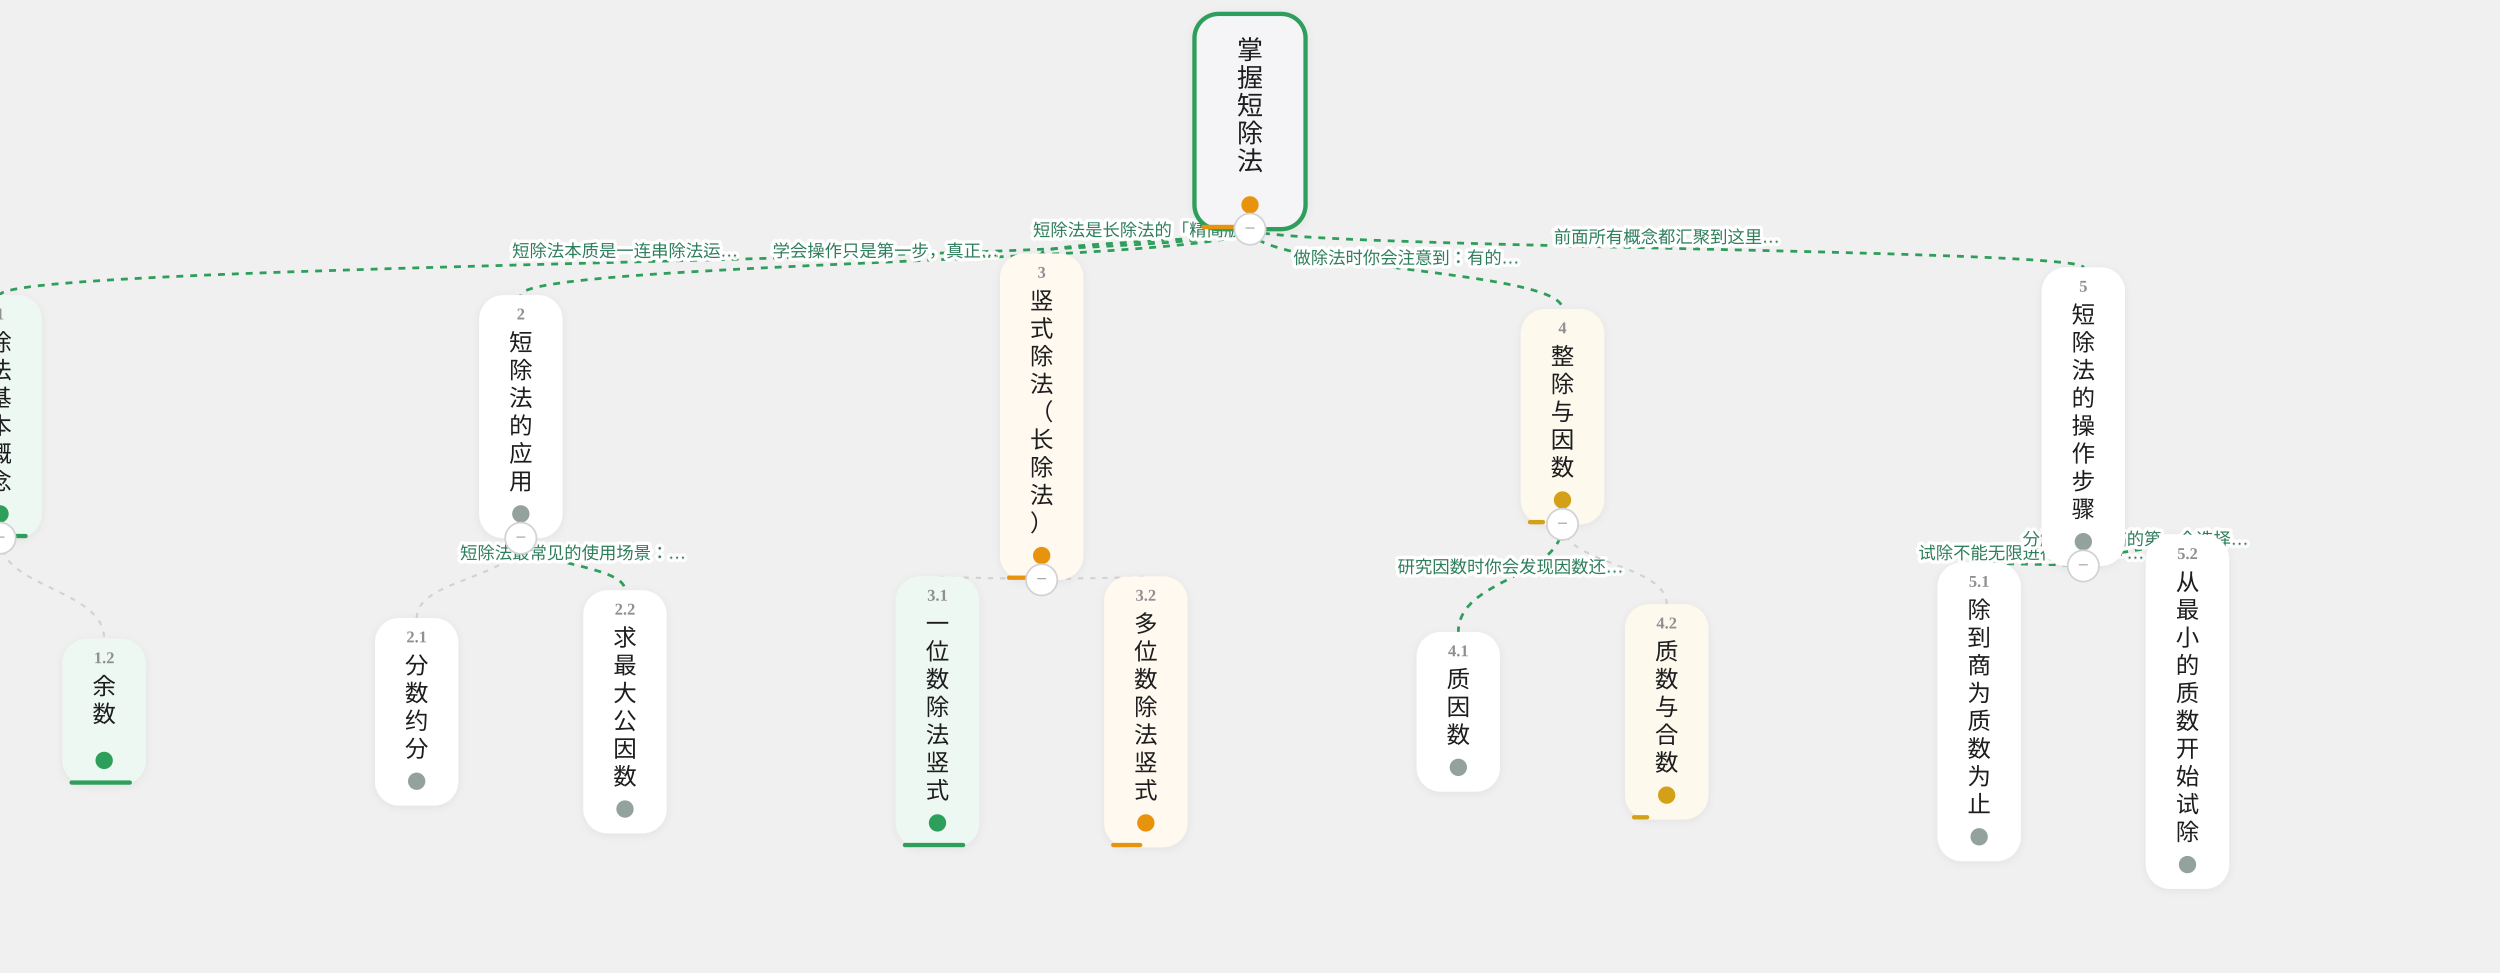
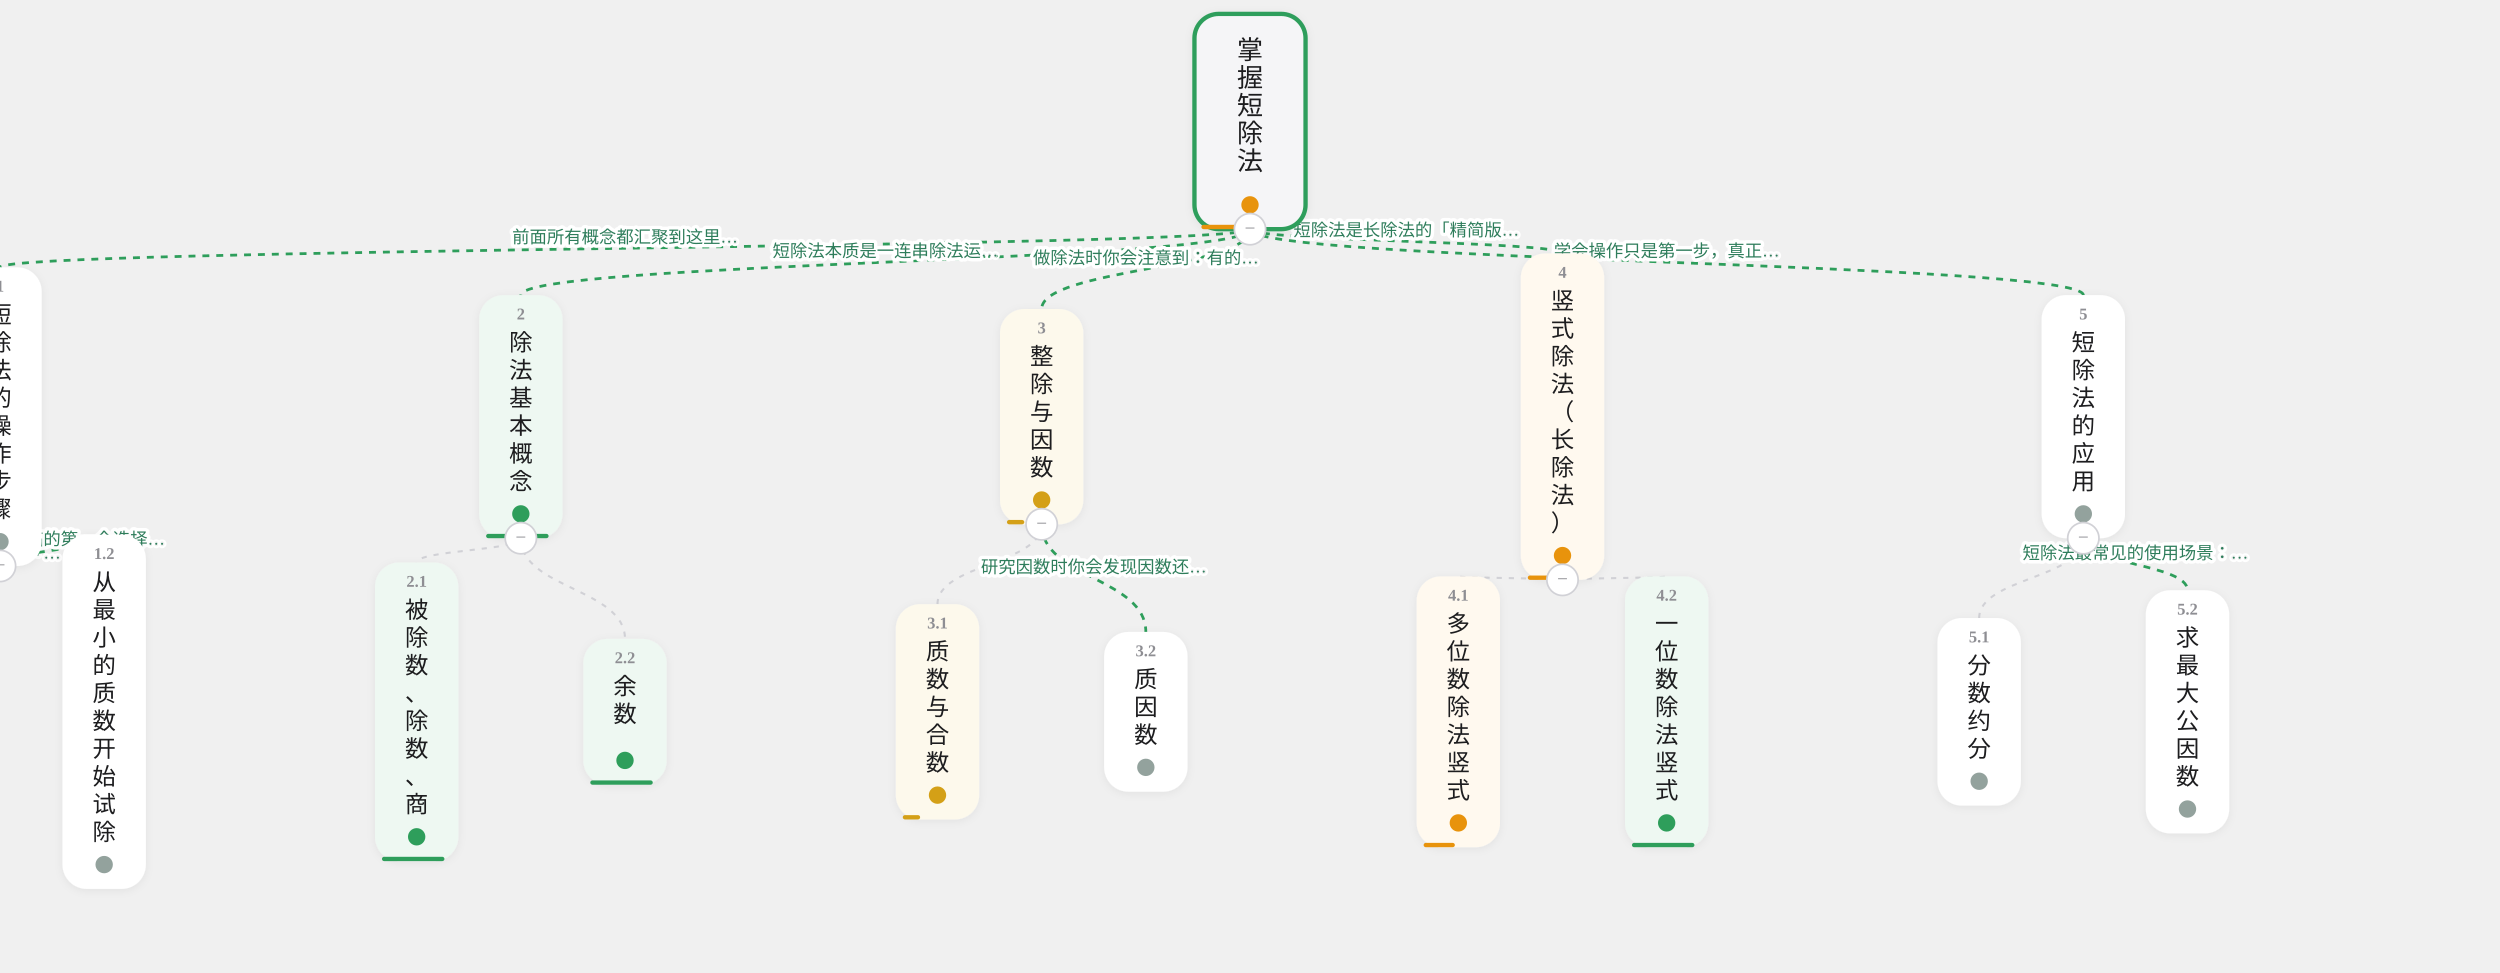
<svg xmlns="http://www.w3.org/2000/svg" id="s" viewBox="0 0 1440 560">
  <defs>
    <filter id="card-shadow" x="-40%" y="-40%" width="180%" height="180%">
      <feDropShadow dx="0" dy="1" stdDeviation="2.5" flood-color="#1e3c2d" flood-opacity="0.06" />
    </filter>
  </defs>
  <g class="zoom-group" transform="translate(840,70) scale(1)">
    <g class="content-group">
      <g class="links">
-         <path class="link lit" d="M-120,62C-120,81,-840,81,-840,100" fill="none" stroke="#2e9e5b" stroke-width="1.6" stroke-dasharray="4 4" />
-         <text class="edge-label" x="-480" y="78" text-anchor="middle" font-size="10" fill="#2e7d5b" paint-order="stroke" stroke="#ffffff" stroke-width="4" stroke-linejoin="round" style="cursor: pointer;">短除法本质是一连串除法运…</text>
+         <path class="link lit" d="M-120,62C-120,73,-840,73,-840,84" fill="none" stroke="#2e9e5b" stroke-width="1.6" stroke-dasharray="4 4" />
+         <text class="edge-label" x="-480" y="70" text-anchor="middle" font-size="10" fill="#2e7d5b" paint-order="stroke" stroke="#ffffff" stroke-width="4" stroke-linejoin="round" style="cursor: pointer;">前面所有概念都汇聚到这里…</text>
        <path class="link lit" d="M-120,62C-120,81,-540,81,-540,100" fill="none" stroke="#2e9e5b" stroke-width="1.6" stroke-dasharray="4 4" />
-         <text class="edge-label" x="-330" y="78" text-anchor="middle" font-size="10" fill="#2e7d5b" paint-order="stroke" stroke="#ffffff" stroke-width="4" stroke-linejoin="round" style="cursor: pointer;">学会操作只是第一步，真正…</text>
-         <path class="link lit" d="M-120,62C-120,69,-240,69,-240,76" fill="none" stroke="#2e9e5b" stroke-width="1.6" stroke-dasharray="4 4" />
-         <text class="edge-label" x="-180" y="66" text-anchor="middle" font-size="10" fill="#2e7d5b" paint-order="stroke" stroke="#ffffff" stroke-width="4" stroke-linejoin="round" style="cursor: pointer;">短除法是长除法的「精简版…</text>
-         <path class="link lit" d="M-120,62C-120,85,60,85,60,108" fill="none" stroke="#2e9e5b" stroke-width="1.6" stroke-dasharray="4 4" />
-         <text class="edge-label" x="-30" y="82" text-anchor="middle" font-size="10" fill="#2e7d5b" paint-order="stroke" stroke="#ffffff" stroke-width="4" stroke-linejoin="round" style="cursor: pointer;">做除法时你会注意到：有的…</text>
-         <path class="link lit" d="M-120,62C-120,73,360,73,360,84" fill="none" stroke="#2e9e5b" stroke-width="1.6" stroke-dasharray="4 4" />
-         <text class="edge-label" x="120" y="70" text-anchor="middle" font-size="10" fill="#2e7d5b" paint-order="stroke" stroke="#ffffff" stroke-width="4" stroke-linejoin="round" style="cursor: pointer;">前面所有概念都汇聚到这里…</text>
-         <path class="link" d="M-840,240C-840,247,-900,247,-900,254" fill="none" stroke="#d1d1d6" stroke-width="1.2" stroke-dasharray="3 4" />
-         <path class="link" d="M-840,240C-840,269,-780,269,-780,298" fill="none" stroke="#d1d1d6" stroke-width="1.2" stroke-dasharray="3 4" />
-         <path class="link" d="M-540,240C-540,263,-600,263,-600,286" fill="none" stroke="#d1d1d6" stroke-width="1.2" stroke-dasharray="3 4" />
-         <path class="link lit" d="M-540,240C-540,255,-480,255,-480,270" fill="none" stroke="#2e9e5b" stroke-width="1.6" stroke-dasharray="4 4" />
-         <text class="edge-label" x="-510" y="252" text-anchor="middle" font-size="10" fill="#2e7d5b" paint-order="stroke" stroke="#ffffff" stroke-width="4" stroke-linejoin="round" style="cursor: pointer;">短除法最常见的使用场景：…</text>
-         <path class="link" d="M-240,264C-240,263,-300,263,-300,262" fill="none" stroke="#d1d1d6" stroke-width="1.2" stroke-dasharray="3 4" />
-         <path class="link" d="M-240,264C-240,263,-180,263,-180,262" fill="none" stroke="#d1d1d6" stroke-width="1.2" stroke-dasharray="3 4" />
-         <path class="link lit" d="M60,232C60,263,0,263,0,294" fill="none" stroke="#2e9e5b" stroke-width="1.6" stroke-dasharray="4 4" />
-         <text class="edge-label" x="30" y="260" text-anchor="middle" font-size="10" fill="#2e7d5b" paint-order="stroke" stroke="#ffffff" stroke-width="4" stroke-linejoin="round" style="cursor: pointer;">研究因数时你会发现因数还…</text>
-         <path class="link" d="M60,232C60,255,120,255,120,278" fill="none" stroke="#d1d1d6" stroke-width="1.2" stroke-dasharray="3 4" />
-         <path class="link lit" d="M360,256C360,255,300,255,300,254" fill="none" stroke="#2e9e5b" stroke-width="1.6" stroke-dasharray="4 4" />
-         <text class="edge-label" x="330" y="252" text-anchor="middle" font-size="10" fill="#2e7d5b" paint-order="stroke" stroke="#ffffff" stroke-width="4" stroke-linejoin="round" style="cursor: pointer;">试除不能无限进行下去。「…</text>
-         <path class="link lit" d="M360,256C360,247,420,247,420,238" fill="none" stroke="#2e9e5b" stroke-width="1.6" stroke-dasharray="4 4" />
-         <text class="edge-label" x="390" y="244" text-anchor="middle" font-size="10" fill="#2e7d5b" paint-order="stroke" stroke="#ffffff" stroke-width="4" stroke-linejoin="round" style="cursor: pointer;">分解时你面临的第一个选择…</text>
+         <text class="edge-label" x="-330" y="78" text-anchor="middle" font-size="10" fill="#2e7d5b" paint-order="stroke" stroke="#ffffff" stroke-width="4" stroke-linejoin="round" style="cursor: pointer;">短除法本质是一连串除法运…</text>
+         <path class="link lit" d="M-120,62C-120,85,-240,85,-240,108" fill="none" stroke="#2e9e5b" stroke-width="1.6" stroke-dasharray="4 4" />
+         <text class="edge-label" x="-180" y="82" text-anchor="middle" font-size="10" fill="#2e7d5b" paint-order="stroke" stroke="#ffffff" stroke-width="4" stroke-linejoin="round" style="cursor: pointer;">做除法时你会注意到：有的…</text>
+         <path class="link lit" d="M-120,62C-120,69,60,69,60,76" fill="none" stroke="#2e9e5b" stroke-width="1.6" stroke-dasharray="4 4" />
+         <text class="edge-label" x="-30" y="66" text-anchor="middle" font-size="10" fill="#2e7d5b" paint-order="stroke" stroke="#ffffff" stroke-width="4" stroke-linejoin="round" style="cursor: pointer;">短除法是长除法的「精简版…</text>
+         <path class="link lit" d="M-120,62C-120,81,360,81,360,100" fill="none" stroke="#2e9e5b" stroke-width="1.6" stroke-dasharray="4 4" />
+         <text class="edge-label" x="120" y="78" text-anchor="middle" font-size="10" fill="#2e7d5b" paint-order="stroke" stroke="#ffffff" stroke-width="4" stroke-linejoin="round" style="cursor: pointer;">学会操作只是第一步，真正…</text>
+         <path class="link lit" d="M-840,256C-840,255,-900,255,-900,254" fill="none" stroke="#2e9e5b" stroke-width="1.6" stroke-dasharray="4 4" />
+         <text class="edge-label" x="-870" y="252" text-anchor="middle" font-size="10" fill="#2e7d5b" paint-order="stroke" stroke="#ffffff" stroke-width="4" stroke-linejoin="round" style="cursor: pointer;">试除不能无限进行下去。「…</text>
+         <path class="link lit" d="M-840,256C-840,247,-780,247,-780,238" fill="none" stroke="#2e9e5b" stroke-width="1.6" stroke-dasharray="4 4" />
+         <text class="edge-label" x="-810" y="244" text-anchor="middle" font-size="10" fill="#2e7d5b" paint-order="stroke" stroke="#ffffff" stroke-width="4" stroke-linejoin="round" style="cursor: pointer;">分解时你面临的第一个选择…</text>
+         <path class="link" d="M-540,240C-540,247,-600,247,-600,254" fill="none" stroke="#d1d1d6" stroke-width="1.2" stroke-dasharray="3 4" />
+         <path class="link" d="M-540,240C-540,269,-480,269,-480,298" fill="none" stroke="#d1d1d6" stroke-width="1.2" stroke-dasharray="3 4" />
+         <path class="link" d="M-240,232C-240,255,-300,255,-300,278" fill="none" stroke="#d1d1d6" stroke-width="1.2" stroke-dasharray="3 4" />
+         <path class="link lit" d="M-240,232C-240,263,-180,263,-180,294" fill="none" stroke="#2e9e5b" stroke-width="1.6" stroke-dasharray="4 4" />
+         <text class="edge-label" x="-210" y="260" text-anchor="middle" font-size="10" fill="#2e7d5b" paint-order="stroke" stroke="#ffffff" stroke-width="4" stroke-linejoin="round" style="cursor: pointer;">研究因数时你会发现因数还…</text>
+         <path class="link" d="M60,264C60,263,0,263,0,262" fill="none" stroke="#d1d1d6" stroke-width="1.2" stroke-dasharray="3 4" />
+         <path class="link" d="M60,264C60,263,120,263,120,262" fill="none" stroke="#d1d1d6" stroke-width="1.2" stroke-dasharray="3 4" />
+         <path class="link" d="M360,240C360,263,300,263,300,286" fill="none" stroke="#d1d1d6" stroke-width="1.2" stroke-dasharray="3 4" />
+         <path class="link lit" d="M360,240C360,255,420,255,420,270" fill="none" stroke="#2e9e5b" stroke-width="1.6" stroke-dasharray="4 4" />
+         <text class="edge-label" x="390" y="252" text-anchor="middle" font-size="10" fill="#2e7d5b" paint-order="stroke" stroke="#ffffff" stroke-width="4" stroke-linejoin="round" style="cursor: pointer;">短除法最常见的使用场景：…</text>
      </g>
      <g class="nodes">
        <g class="node" data-depth="0" transform="translate(-120,0)">
          <rect x="-32" y="-62" width="64" height="124" rx="14" fill="#f5f5f7" stroke="#2e9e5b" stroke-width="2.5" filter="url(#card-shadow)" style="cursor: pointer;" />
          <text x="0" y="-36" text-anchor="middle" font-size="15" font-weight="500" fill="#1d1d1f">掌</text>
          <text x="0" y="-20" text-anchor="middle" font-size="15" font-weight="500" fill="#1d1d1f">握</text>
          <text x="0" y="-4" text-anchor="middle" font-size="15" font-weight="500" fill="#1d1d1f">短</text>
          <text x="0" y="12" text-anchor="middle" font-size="15" font-weight="500" fill="#1d1d1f">除</text>
          <text x="0" y="28" text-anchor="middle" font-size="15" font-weight="500" fill="#1d1d1f">法</text>
          <circle class="state-dot" cx="0" cy="48" r="5" fill="#e8930c" />
          <rect class="mastery-bar" x="-28" y="59.5" width="25.2" height="2.5" rx="1.25" fill="#e8930c" />
          <circle class="collapse-toggle" cx="0" cy="62" r="9" fill="#ffffff" stroke="#d1d1d6" style="cursor: pointer;" />
          <text x="0" y="65" text-anchor="middle" font-size="11" fill="#8e8e93" style="cursor: pointer;">−</text>
        </g>
        <g class="node" data-depth="1" transform="translate(-840,170)">
+           <rect x="-24" y="-86" width="48" height="172" rx="14" fill="#ffffff" stroke="none" stroke-width="0" filter="url(#card-shadow)" style="cursor: pointer;" />
+           <text x="0" y="-72" text-anchor="middle" font-size="9.5" font-weight="600" fill="#8e8e93">1</text>
+           <text x="0" y="-54" text-anchor="middle" font-size="13.5" font-weight="500" fill="#1d1d1f">短</text>
+           <text x="0" y="-38" text-anchor="middle" font-size="13.5" font-weight="500" fill="#1d1d1f">除</text>
+           <text x="0" y="-22" text-anchor="middle" font-size="13.5" font-weight="500" fill="#1d1d1f">法</text>
+           <text x="0" y="-6" text-anchor="middle" font-size="13.5" font-weight="500" fill="#1d1d1f">的</text>
+           <text x="0" y="10" text-anchor="middle" font-size="13.5" font-weight="500" fill="#1d1d1f">操</text>
+           <text x="0" y="26" text-anchor="middle" font-size="13.5" font-weight="500" fill="#1d1d1f">作</text>
+           <text x="0" y="42" text-anchor="middle" font-size="13.5" font-weight="500" fill="#1d1d1f">步</text>
+           <text x="0" y="58" text-anchor="middle" font-size="13.5" font-weight="500" fill="#1d1d1f">骤</text>
+           <circle class="state-dot" cx="0" cy="72" r="5" fill="#93a29d" />
+           <rect class="mastery-bar" x="-20" y="83.5" width="0" height="2.5" rx="1.25" fill="#93a29d" />
+           <circle class="collapse-toggle" cx="0" cy="86" r="9" fill="#ffffff" stroke="#d1d1d6" style="cursor: pointer;" />
+           <text x="0" y="89" text-anchor="middle" font-size="11" fill="#8e8e93" style="cursor: pointer;">−</text>
+         </g>
+         <g class="node" data-depth="1" transform="translate(-540,170)">
          <rect x="-24" y="-70" width="48" height="140" rx="14" fill="#eef8f2" stroke="none" stroke-width="0" filter="url(#card-shadow)" style="cursor: pointer;" />
-           <text x="0" y="-56" text-anchor="middle" font-size="9.5" font-weight="600" fill="#8e8e93">1</text>
+           <text x="0" y="-56" text-anchor="middle" font-size="9.5" font-weight="600" fill="#8e8e93">2</text>
          <text x="0" y="-38" text-anchor="middle" font-size="13.5" font-weight="500" fill="#1d1d1f">除</text>
          <text x="0" y="-22" text-anchor="middle" font-size="13.5" font-weight="500" fill="#1d1d1f">法</text>
          <text x="0" y="-6" text-anchor="middle" font-size="13.5" font-weight="500" fill="#1d1d1f">基</text>
          <text x="0" y="10" text-anchor="middle" font-size="13.5" font-weight="500" fill="#1d1d1f">本</text>
          <text x="0" y="26" text-anchor="middle" font-size="13.5" font-weight="500" fill="#1d1d1f">概</text>
          <text x="0" y="42" text-anchor="middle" font-size="13.5" font-weight="500" fill="#1d1d1f">念</text>
          <circle class="state-dot" cx="0" cy="56" r="5" fill="#2e9e5b" />
          <rect class="mastery-bar" x="-20" y="67.5" width="36" height="2.5" rx="1.25" fill="#2e9e5b" />
          <circle class="collapse-toggle" cx="0" cy="70" r="9" fill="#ffffff" stroke="#d1d1d6" style="cursor: pointer;" />
          <text x="0" y="73" text-anchor="middle" font-size="11" fill="#8e8e93" style="cursor: pointer;">−</text>
        </g>
-         <g class="node" data-depth="1" transform="translate(-540,170)">
-           <rect x="-24" y="-70" width="48" height="140" rx="14" fill="#ffffff" stroke="none" stroke-width="0" filter="url(#card-shadow)" style="cursor: pointer;" />
-           <text x="0" y="-56" text-anchor="middle" font-size="9.5" font-weight="600" fill="#8e8e93">2</text>
-           <text x="0" y="-38" text-anchor="middle" font-size="13.5" font-weight="500" fill="#1d1d1f">短</text>
-           <text x="0" y="-22" text-anchor="middle" font-size="13.5" font-weight="500" fill="#1d1d1f">除</text>
-           <text x="0" y="-6" text-anchor="middle" font-size="13.5" font-weight="500" fill="#1d1d1f">法</text>
-           <text x="0" y="10" text-anchor="middle" font-size="13.5" font-weight="500" fill="#1d1d1f">的</text>
-           <text x="0" y="26" text-anchor="middle" font-size="13.5" font-weight="500" fill="#1d1d1f">应</text>
-           <text x="0" y="42" text-anchor="middle" font-size="13.5" font-weight="500" fill="#1d1d1f">用</text>
-           <circle class="state-dot" cx="0" cy="56" r="5" fill="#93a29d" />
-           <rect class="mastery-bar" x="-20" y="67.5" width="0" height="2.5" rx="1.25" fill="#93a29d" />
-           <circle class="collapse-toggle" cx="0" cy="70" r="9" fill="#ffffff" stroke="#d1d1d6" style="cursor: pointer;" />
-           <text x="0" y="73" text-anchor="middle" font-size="11" fill="#8e8e93" style="cursor: pointer;">−</text>
-         </g>
        <g class="node" data-depth="1" transform="translate(-240,170)">
+           <rect x="-24" y="-62" width="48" height="124" rx="14" fill="#fdf9ec" stroke="none" stroke-width="0" filter="url(#card-shadow)" style="cursor: pointer;" />
+           <text x="0" y="-48" text-anchor="middle" font-size="9.5" font-weight="600" fill="#8e8e93">3</text>
+           <text x="0" y="-30" text-anchor="middle" font-size="13.5" font-weight="500" fill="#1d1d1f">整</text>
+           <text x="0" y="-14" text-anchor="middle" font-size="13.5" font-weight="500" fill="#1d1d1f">除</text>
+           <text x="0" y="2" text-anchor="middle" font-size="13.5" font-weight="500" fill="#1d1d1f">与</text>
+           <text x="0" y="18" text-anchor="middle" font-size="13.5" font-weight="500" fill="#1d1d1f">因</text>
+           <text x="0" y="34" text-anchor="middle" font-size="13.5" font-weight="500" fill="#1d1d1f">数</text>
+           <circle class="state-dot" cx="0" cy="48" r="5" fill="#d4a017" />
+           <rect class="mastery-bar" x="-20" y="59.5" width="10" height="2.5" rx="1.25" fill="#d4a017" />
+           <circle class="collapse-toggle" cx="0" cy="62" r="9" fill="#ffffff" stroke="#d1d1d6" style="cursor: pointer;" />
+           <text x="0" y="65" text-anchor="middle" font-size="11" fill="#8e8e93" style="cursor: pointer;">−</text>
+         </g>
+         <g class="node" data-depth="1" transform="translate(60,170)">
          <rect x="-24" y="-94" width="48" height="188" rx="14" fill="#fff9ef" stroke="none" stroke-width="0" filter="url(#card-shadow)" style="cursor: pointer;" />
-           <text x="0" y="-80" text-anchor="middle" font-size="9.5" font-weight="600" fill="#8e8e93">3</text>
+           <text x="0" y="-80" text-anchor="middle" font-size="9.5" font-weight="600" fill="#8e8e93">4</text>
          <text x="0" y="-62" text-anchor="middle" font-size="13.5" font-weight="500" fill="#1d1d1f">竖</text>
          <text x="0" y="-46" text-anchor="middle" font-size="13.5" font-weight="500" fill="#1d1d1f">式</text>
          <text x="0" y="-30" text-anchor="middle" font-size="13.5" font-weight="500" fill="#1d1d1f">除</text>
          <text x="0" y="-14" text-anchor="middle" font-size="13.5" font-weight="500" fill="#1d1d1f">法</text>
          <text x="0" y="2" text-anchor="middle" font-size="13.5" font-weight="500" fill="#1d1d1f">（</text>
          <text x="0" y="18" text-anchor="middle" font-size="13.5" font-weight="500" fill="#1d1d1f">长</text>
          <text x="0" y="34" text-anchor="middle" font-size="13.5" font-weight="500" fill="#1d1d1f">除</text>
          <text x="0" y="50" text-anchor="middle" font-size="13.5" font-weight="500" fill="#1d1d1f">法</text>
          <text x="0" y="66" text-anchor="middle" font-size="13.5" font-weight="500" fill="#1d1d1f">）</text>
          <circle class="state-dot" cx="0" cy="80" r="5" fill="#e8930c" />
          <rect class="mastery-bar" x="-20" y="91.5" width="18" height="2.5" rx="1.25" fill="#e8930c" />
          <circle class="collapse-toggle" cx="0" cy="94" r="9" fill="#ffffff" stroke="#d1d1d6" style="cursor: pointer;" />
          <text x="0" y="97" text-anchor="middle" font-size="11" fill="#8e8e93" style="cursor: pointer;">−</text>
        </g>
-         <g class="node" data-depth="1" transform="translate(60,170)">
-           <rect x="-24" y="-62" width="48" height="124" rx="14" fill="#fdf9ec" stroke="none" stroke-width="0" filter="url(#card-shadow)" style="cursor: pointer;" />
-           <text x="0" y="-48" text-anchor="middle" font-size="9.5" font-weight="600" fill="#8e8e93">4</text>
-           <text x="0" y="-30" text-anchor="middle" font-size="13.5" font-weight="500" fill="#1d1d1f">整</text>
-           <text x="0" y="-14" text-anchor="middle" font-size="13.5" font-weight="500" fill="#1d1d1f">除</text>
-           <text x="0" y="2" text-anchor="middle" font-size="13.5" font-weight="500" fill="#1d1d1f">与</text>
-           <text x="0" y="18" text-anchor="middle" font-size="13.5" font-weight="500" fill="#1d1d1f">因</text>
-           <text x="0" y="34" text-anchor="middle" font-size="13.5" font-weight="500" fill="#1d1d1f">数</text>
-           <circle class="state-dot" cx="0" cy="48" r="5" fill="#d4a017" />
-           <rect class="mastery-bar" x="-20" y="59.5" width="10" height="2.5" rx="1.25" fill="#d4a017" />
-           <circle class="collapse-toggle" cx="0" cy="62" r="9" fill="#ffffff" stroke="#d1d1d6" style="cursor: pointer;" />
-           <text x="0" y="65" text-anchor="middle" font-size="11" fill="#8e8e93" style="cursor: pointer;">−</text>
-         </g>
        <g class="node" data-depth="1" transform="translate(360,170)">
-           <rect x="-24" y="-86" width="48" height="172" rx="14" fill="#ffffff" stroke="none" stroke-width="0" filter="url(#card-shadow)" style="cursor: pointer;" />
-           <text x="0" y="-72" text-anchor="middle" font-size="9.5" font-weight="600" fill="#8e8e93">5</text>
-           <text x="0" y="-54" text-anchor="middle" font-size="13.5" font-weight="500" fill="#1d1d1f">短</text>
-           <text x="0" y="-38" text-anchor="middle" font-size="13.5" font-weight="500" fill="#1d1d1f">除</text>
-           <text x="0" y="-22" text-anchor="middle" font-size="13.5" font-weight="500" fill="#1d1d1f">法</text>
-           <text x="0" y="-6" text-anchor="middle" font-size="13.5" font-weight="500" fill="#1d1d1f">的</text>
-           <text x="0" y="10" text-anchor="middle" font-size="13.5" font-weight="500" fill="#1d1d1f">操</text>
-           <text x="0" y="26" text-anchor="middle" font-size="13.5" font-weight="500" fill="#1d1d1f">作</text>
-           <text x="0" y="42" text-anchor="middle" font-size="13.5" font-weight="500" fill="#1d1d1f">步</text>
-           <text x="0" y="58" text-anchor="middle" font-size="13.5" font-weight="500" fill="#1d1d1f">骤</text>
-           <circle class="state-dot" cx="0" cy="72" r="5" fill="#93a29d" />
-           <rect class="mastery-bar" x="-20" y="83.5" width="0" height="2.5" rx="1.25" fill="#93a29d" />
-           <circle class="collapse-toggle" cx="0" cy="86" r="9" fill="#ffffff" stroke="#d1d1d6" style="cursor: pointer;" />
-           <text x="0" y="89" text-anchor="middle" font-size="11" fill="#8e8e93" style="cursor: pointer;">−</text>
-         </g>
-         <g class="node" data-depth="2" transform="translate(-900,340)">
-           <rect x="-24" y="-86" width="48" height="172" rx="14" fill="#eef8f2" stroke="none" stroke-width="0" filter="url(#card-shadow)" style="cursor: pointer;" />
-           <text x="0" y="-72" text-anchor="middle" font-size="9.5" font-weight="600" fill="#8e8e93">1.1</text>
-           <text x="0" y="-54" text-anchor="middle" font-size="13.5" font-weight="500" fill="#1d1d1f">被</text>
-           <text x="0" y="-38" text-anchor="middle" font-size="13.5" font-weight="500" fill="#1d1d1f">除</text>
-           <text x="0" y="-22" text-anchor="middle" font-size="13.5" font-weight="500" fill="#1d1d1f">数</text>
-           <text x="0" y="-6" text-anchor="middle" font-size="13.5" font-weight="500" fill="#1d1d1f">、</text>
-           <text x="0" y="10" text-anchor="middle" font-size="13.5" font-weight="500" fill="#1d1d1f">除</text>
-           <text x="0" y="26" text-anchor="middle" font-size="13.5" font-weight="500" fill="#1d1d1f">数</text>
-           <text x="0" y="42" text-anchor="middle" font-size="13.5" font-weight="500" fill="#1d1d1f">、</text>
-           <text x="0" y="58" text-anchor="middle" font-size="13.5" font-weight="500" fill="#1d1d1f">商</text>
-           <circle class="state-dot" cx="0" cy="72" r="5" fill="#2e9e5b" />
-           <rect class="mastery-bar" x="-20" y="83.5" width="36" height="2.5" rx="1.25" fill="#2e9e5b" />
-         </g>
-         <g class="node" data-depth="2" transform="translate(-780,340)">
-           <rect x="-24" y="-42" width="48" height="84" rx="14" fill="#eef8f2" stroke="none" stroke-width="0" filter="url(#card-shadow)" style="cursor: pointer;" />
-           <text x="0" y="-28" text-anchor="middle" font-size="9.5" font-weight="600" fill="#8e8e93">1.2</text>
-           <text x="0" y="-10" text-anchor="middle" font-size="13.5" font-weight="500" fill="#1d1d1f">余</text>
-           <text x="0" y="6" text-anchor="middle" font-size="13.5" font-weight="500" fill="#1d1d1f">数</text>
-           <circle class="state-dot" cx="0" cy="28" r="5" fill="#2e9e5b" />
-           <rect class="mastery-bar" x="-20" y="39.5" width="36" height="2.5" rx="1.25" fill="#2e9e5b" />
-         </g>
-         <g class="node" data-depth="2" transform="translate(-600,340)">
-           <rect x="-24" y="-54" width="48" height="108" rx="14" fill="#ffffff" stroke="none" stroke-width="0" filter="url(#card-shadow)" style="cursor: pointer;" />
-           <text x="0" y="-40" text-anchor="middle" font-size="9.5" font-weight="600" fill="#8e8e93">2.1</text>
-           <text x="0" y="-22" text-anchor="middle" font-size="13.5" font-weight="500" fill="#1d1d1f">分</text>
-           <text x="0" y="-6" text-anchor="middle" font-size="13.5" font-weight="500" fill="#1d1d1f">数</text>
-           <text x="0" y="10" text-anchor="middle" font-size="13.5" font-weight="500" fill="#1d1d1f">约</text>
-           <text x="0" y="26" text-anchor="middle" font-size="13.5" font-weight="500" fill="#1d1d1f">分</text>
-           <circle class="state-dot" cx="0" cy="40" r="5" fill="#93a29d" />
-           <rect class="mastery-bar" x="-20" y="51.5" width="0" height="2.5" rx="1.25" fill="#93a29d" />
-         </g>
-         <g class="node" data-depth="2" transform="translate(-480,340)">
          <rect x="-24" y="-70" width="48" height="140" rx="14" fill="#ffffff" stroke="none" stroke-width="0" filter="url(#card-shadow)" style="cursor: pointer;" />
-           <text x="0" y="-56" text-anchor="middle" font-size="9.5" font-weight="600" fill="#8e8e93">2.2</text>
-           <text x="0" y="-38" text-anchor="middle" font-size="13.5" font-weight="500" fill="#1d1d1f">求</text>
-           <text x="0" y="-22" text-anchor="middle" font-size="13.5" font-weight="500" fill="#1d1d1f">最</text>
-           <text x="0" y="-6" text-anchor="middle" font-size="13.5" font-weight="500" fill="#1d1d1f">大</text>
-           <text x="0" y="10" text-anchor="middle" font-size="13.5" font-weight="500" fill="#1d1d1f">公</text>
-           <text x="0" y="26" text-anchor="middle" font-size="13.5" font-weight="500" fill="#1d1d1f">因</text>
-           <text x="0" y="42" text-anchor="middle" font-size="13.5" font-weight="500" fill="#1d1d1f">数</text>
+           <text x="0" y="-56" text-anchor="middle" font-size="9.5" font-weight="600" fill="#8e8e93">5</text>
+           <text x="0" y="-38" text-anchor="middle" font-size="13.5" font-weight="500" fill="#1d1d1f">短</text>
+           <text x="0" y="-22" text-anchor="middle" font-size="13.5" font-weight="500" fill="#1d1d1f">除</text>
+           <text x="0" y="-6" text-anchor="middle" font-size="13.5" font-weight="500" fill="#1d1d1f">法</text>
+           <text x="0" y="10" text-anchor="middle" font-size="13.5" font-weight="500" fill="#1d1d1f">的</text>
+           <text x="0" y="26" text-anchor="middle" font-size="13.5" font-weight="500" fill="#1d1d1f">应</text>
+           <text x="0" y="42" text-anchor="middle" font-size="13.5" font-weight="500" fill="#1d1d1f">用</text>
          <circle class="state-dot" cx="0" cy="56" r="5" fill="#93a29d" />
          <rect class="mastery-bar" x="-20" y="67.5" width="0" height="2.5" rx="1.25" fill="#93a29d" />
-         </g>
-         <g class="node" data-depth="2" transform="translate(-300,340)">
-           <rect x="-24" y="-78" width="48" height="156" rx="14" fill="#eef8f2" stroke="none" stroke-width="0" filter="url(#card-shadow)" style="cursor: pointer;" />
-           <text x="0" y="-64" text-anchor="middle" font-size="9.5" font-weight="600" fill="#8e8e93">3.1</text>
-           <text x="0" y="-46" text-anchor="middle" font-size="13.5" font-weight="500" fill="#1d1d1f">一</text>
-           <text x="0" y="-30" text-anchor="middle" font-size="13.5" font-weight="500" fill="#1d1d1f">位</text>
-           <text x="0" y="-14" text-anchor="middle" font-size="13.5" font-weight="500" fill="#1d1d1f">数</text>
-           <text x="0" y="2" text-anchor="middle" font-size="13.5" font-weight="500" fill="#1d1d1f">除</text>
-           <text x="0" y="18" text-anchor="middle" font-size="13.5" font-weight="500" fill="#1d1d1f">法</text>
-           <text x="0" y="34" text-anchor="middle" font-size="13.5" font-weight="500" fill="#1d1d1f">竖</text>
-           <text x="0" y="50" text-anchor="middle" font-size="13.5" font-weight="500" fill="#1d1d1f">式</text>
-           <circle class="state-dot" cx="0" cy="64" r="5" fill="#2e9e5b" />
-           <rect class="mastery-bar" x="-20" y="75.5" width="36" height="2.5" rx="1.25" fill="#2e9e5b" />
-         </g>
-         <g class="node" data-depth="2" transform="translate(-180,340)">
-           <rect x="-24" y="-78" width="48" height="156" rx="14" fill="#fff9ef" stroke="none" stroke-width="0" filter="url(#card-shadow)" style="cursor: pointer;" />
-           <text x="0" y="-64" text-anchor="middle" font-size="9.5" font-weight="600" fill="#8e8e93">3.2</text>
-           <text x="0" y="-46" text-anchor="middle" font-size="13.5" font-weight="500" fill="#1d1d1f">多</text>
-           <text x="0" y="-30" text-anchor="middle" font-size="13.5" font-weight="500" fill="#1d1d1f">位</text>
-           <text x="0" y="-14" text-anchor="middle" font-size="13.5" font-weight="500" fill="#1d1d1f">数</text>
-           <text x="0" y="2" text-anchor="middle" font-size="13.5" font-weight="500" fill="#1d1d1f">除</text>
-           <text x="0" y="18" text-anchor="middle" font-size="13.5" font-weight="500" fill="#1d1d1f">法</text>
-           <text x="0" y="34" text-anchor="middle" font-size="13.5" font-weight="500" fill="#1d1d1f">竖</text>
-           <text x="0" y="50" text-anchor="middle" font-size="13.5" font-weight="500" fill="#1d1d1f">式</text>
-           <circle class="state-dot" cx="0" cy="64" r="5" fill="#e8930c" />
-           <rect class="mastery-bar" x="-20" y="75.5" width="18" height="2.5" rx="1.25" fill="#e8930c" />
-         </g>
-         <g class="node" data-depth="2" transform="translate(0,340)">
-           <rect x="-24" y="-46" width="48" height="92" rx="14" fill="#ffffff" stroke="none" stroke-width="0" filter="url(#card-shadow)" style="cursor: pointer;" />
-           <text x="0" y="-32" text-anchor="middle" font-size="9.5" font-weight="600" fill="#8e8e93">4.1</text>
-           <text x="0" y="-14" text-anchor="middle" font-size="13.5" font-weight="500" fill="#1d1d1f">质</text>
-           <text x="0" y="2" text-anchor="middle" font-size="13.5" font-weight="500" fill="#1d1d1f">因</text>
-           <text x="0" y="18" text-anchor="middle" font-size="13.5" font-weight="500" fill="#1d1d1f">数</text>
-           <circle class="state-dot" cx="0" cy="32" r="5" fill="#93a29d" />
-           <rect class="mastery-bar" x="-20" y="43.5" width="0" height="2.5" rx="1.25" fill="#93a29d" />
-         </g>
-         <g class="node" data-depth="2" transform="translate(120,340)">
-           <rect x="-24" y="-62" width="48" height="124" rx="14" fill="#fdf9ec" stroke="none" stroke-width="0" filter="url(#card-shadow)" style="cursor: pointer;" />
-           <text x="0" y="-48" text-anchor="middle" font-size="9.5" font-weight="600" fill="#8e8e93">4.2</text>
-           <text x="0" y="-30" text-anchor="middle" font-size="13.5" font-weight="500" fill="#1d1d1f">质</text>
-           <text x="0" y="-14" text-anchor="middle" font-size="13.5" font-weight="500" fill="#1d1d1f">数</text>
-           <text x="0" y="2" text-anchor="middle" font-size="13.5" font-weight="500" fill="#1d1d1f">与</text>
-           <text x="0" y="18" text-anchor="middle" font-size="13.5" font-weight="500" fill="#1d1d1f">合</text>
-           <text x="0" y="34" text-anchor="middle" font-size="13.5" font-weight="500" fill="#1d1d1f">数</text>
-           <circle class="state-dot" cx="0" cy="48" r="5" fill="#d4a017" />
-           <rect class="mastery-bar" x="-20" y="59.5" width="10" height="2.5" rx="1.25" fill="#d4a017" />
-         </g>
-         <g class="node" data-depth="2" transform="translate(300,340)">
+           <circle class="collapse-toggle" cx="0" cy="70" r="9" fill="#ffffff" stroke="#d1d1d6" style="cursor: pointer;" />
+           <text x="0" y="73" text-anchor="middle" font-size="11" fill="#8e8e93" style="cursor: pointer;">−</text>
+         </g>
+         <g class="node" data-depth="2" transform="translate(-900,340)">
          <rect x="-24" y="-86" width="48" height="172" rx="14" fill="#ffffff" stroke="none" stroke-width="0" filter="url(#card-shadow)" style="cursor: pointer;" />
-           <text x="0" y="-72" text-anchor="middle" font-size="9.5" font-weight="600" fill="#8e8e93">5.1</text>
+           <text x="0" y="-72" text-anchor="middle" font-size="9.5" font-weight="600" fill="#8e8e93">1.1</text>
          <text x="0" y="-54" text-anchor="middle" font-size="13.5" font-weight="500" fill="#1d1d1f">除</text>
          <text x="0" y="-38" text-anchor="middle" font-size="13.5" font-weight="500" fill="#1d1d1f">到</text>
          <text x="0" y="-22" text-anchor="middle" font-size="13.5" font-weight="500" fill="#1d1d1f">商</text>
          <text x="0" y="-6" text-anchor="middle" font-size="13.5" font-weight="500" fill="#1d1d1f">为</text>
          <text x="0" y="10" text-anchor="middle" font-size="13.5" font-weight="500" fill="#1d1d1f">质</text>
          <text x="0" y="26" text-anchor="middle" font-size="13.5" font-weight="500" fill="#1d1d1f">数</text>
          <text x="0" y="42" text-anchor="middle" font-size="13.5" font-weight="500" fill="#1d1d1f">为</text>
          <text x="0" y="58" text-anchor="middle" font-size="13.5" font-weight="500" fill="#1d1d1f">止</text>
          <circle class="state-dot" cx="0" cy="72" r="5" fill="#93a29d" />
          <rect class="mastery-bar" x="-20" y="83.5" width="0" height="2.5" rx="1.25" fill="#93a29d" />
        </g>
-         <g class="node" data-depth="2" transform="translate(420,340)">
+         <g class="node" data-depth="2" transform="translate(-780,340)">
          <rect x="-24" y="-102" width="48" height="204" rx="14" fill="#ffffff" stroke="none" stroke-width="0" filter="url(#card-shadow)" style="cursor: pointer;" />
-           <text x="0" y="-88" text-anchor="middle" font-size="9.5" font-weight="600" fill="#8e8e93">5.2</text>
+           <text x="0" y="-88" text-anchor="middle" font-size="9.5" font-weight="600" fill="#8e8e93">1.2</text>
          <text x="0" y="-70" text-anchor="middle" font-size="13.5" font-weight="500" fill="#1d1d1f">从</text>
          <text x="0" y="-54" text-anchor="middle" font-size="13.5" font-weight="500" fill="#1d1d1f">最</text>
          <text x="0" y="-38" text-anchor="middle" font-size="13.5" font-weight="500" fill="#1d1d1f">小</text>
          <text x="0" y="-22" text-anchor="middle" font-size="13.5" font-weight="500" fill="#1d1d1f">的</text>
          <text x="0" y="-6" text-anchor="middle" font-size="13.5" font-weight="500" fill="#1d1d1f">质</text>
          <text x="0" y="10" text-anchor="middle" font-size="13.5" font-weight="500" fill="#1d1d1f">数</text>
          <text x="0" y="26" text-anchor="middle" font-size="13.5" font-weight="500" fill="#1d1d1f">开</text>
          <text x="0" y="42" text-anchor="middle" font-size="13.5" font-weight="500" fill="#1d1d1f">始</text>
          <text x="0" y="58" text-anchor="middle" font-size="13.5" font-weight="500" fill="#1d1d1f">试</text>
          <text x="0" y="74" text-anchor="middle" font-size="13.5" font-weight="500" fill="#1d1d1f">除</text>
          <circle class="state-dot" cx="0" cy="88" r="5" fill="#93a29d" />
          <rect class="mastery-bar" x="-20" y="99.5" width="0" height="2.5" rx="1.25" fill="#93a29d" />
        </g>
+         <g class="node" data-depth="2" transform="translate(-600,340)">
+           <rect x="-24" y="-86" width="48" height="172" rx="14" fill="#eef8f2" stroke="none" stroke-width="0" filter="url(#card-shadow)" style="cursor: pointer;" />
+           <text x="0" y="-72" text-anchor="middle" font-size="9.5" font-weight="600" fill="#8e8e93">2.1</text>
+           <text x="0" y="-54" text-anchor="middle" font-size="13.5" font-weight="500" fill="#1d1d1f">被</text>
+           <text x="0" y="-38" text-anchor="middle" font-size="13.5" font-weight="500" fill="#1d1d1f">除</text>
+           <text x="0" y="-22" text-anchor="middle" font-size="13.5" font-weight="500" fill="#1d1d1f">数</text>
+           <text x="0" y="-6" text-anchor="middle" font-size="13.5" font-weight="500" fill="#1d1d1f">、</text>
+           <text x="0" y="10" text-anchor="middle" font-size="13.5" font-weight="500" fill="#1d1d1f">除</text>
+           <text x="0" y="26" text-anchor="middle" font-size="13.5" font-weight="500" fill="#1d1d1f">数</text>
+           <text x="0" y="42" text-anchor="middle" font-size="13.5" font-weight="500" fill="#1d1d1f">、</text>
+           <text x="0" y="58" text-anchor="middle" font-size="13.5" font-weight="500" fill="#1d1d1f">商</text>
+           <circle class="state-dot" cx="0" cy="72" r="5" fill="#2e9e5b" />
+           <rect class="mastery-bar" x="-20" y="83.5" width="36" height="2.5" rx="1.25" fill="#2e9e5b" />
+         </g>
+         <g class="node" data-depth="2" transform="translate(-480,340)">
+           <rect x="-24" y="-42" width="48" height="84" rx="14" fill="#eef8f2" stroke="none" stroke-width="0" filter="url(#card-shadow)" style="cursor: pointer;" />
+           <text x="0" y="-28" text-anchor="middle" font-size="9.5" font-weight="600" fill="#8e8e93">2.2</text>
+           <text x="0" y="-10" text-anchor="middle" font-size="13.5" font-weight="500" fill="#1d1d1f">余</text>
+           <text x="0" y="6" text-anchor="middle" font-size="13.5" font-weight="500" fill="#1d1d1f">数</text>
+           <circle class="state-dot" cx="0" cy="28" r="5" fill="#2e9e5b" />
+           <rect class="mastery-bar" x="-20" y="39.5" width="36" height="2.5" rx="1.25" fill="#2e9e5b" />
+         </g>
+         <g class="node" data-depth="2" transform="translate(-300,340)">
+           <rect x="-24" y="-62" width="48" height="124" rx="14" fill="#fdf9ec" stroke="none" stroke-width="0" filter="url(#card-shadow)" style="cursor: pointer;" />
+           <text x="0" y="-48" text-anchor="middle" font-size="9.5" font-weight="600" fill="#8e8e93">3.1</text>
+           <text x="0" y="-30" text-anchor="middle" font-size="13.5" font-weight="500" fill="#1d1d1f">质</text>
+           <text x="0" y="-14" text-anchor="middle" font-size="13.5" font-weight="500" fill="#1d1d1f">数</text>
+           <text x="0" y="2" text-anchor="middle" font-size="13.5" font-weight="500" fill="#1d1d1f">与</text>
+           <text x="0" y="18" text-anchor="middle" font-size="13.5" font-weight="500" fill="#1d1d1f">合</text>
+           <text x="0" y="34" text-anchor="middle" font-size="13.5" font-weight="500" fill="#1d1d1f">数</text>
+           <circle class="state-dot" cx="0" cy="48" r="5" fill="#d4a017" />
+           <rect class="mastery-bar" x="-20" y="59.5" width="10" height="2.5" rx="1.25" fill="#d4a017" />
+         </g>
+         <g class="node" data-depth="2" transform="translate(-180,340)">
+           <rect x="-24" y="-46" width="48" height="92" rx="14" fill="#ffffff" stroke="none" stroke-width="0" filter="url(#card-shadow)" style="cursor: pointer;" />
+           <text x="0" y="-32" text-anchor="middle" font-size="9.5" font-weight="600" fill="#8e8e93">3.2</text>
+           <text x="0" y="-14" text-anchor="middle" font-size="13.5" font-weight="500" fill="#1d1d1f">质</text>
+           <text x="0" y="2" text-anchor="middle" font-size="13.5" font-weight="500" fill="#1d1d1f">因</text>
+           <text x="0" y="18" text-anchor="middle" font-size="13.5" font-weight="500" fill="#1d1d1f">数</text>
+           <circle class="state-dot" cx="0" cy="32" r="5" fill="#93a29d" />
+           <rect class="mastery-bar" x="-20" y="43.5" width="0" height="2.5" rx="1.25" fill="#93a29d" />
+         </g>
+         <g class="node" data-depth="2" transform="translate(0,340)">
+           <rect x="-24" y="-78" width="48" height="156" rx="14" fill="#fff9ef" stroke="none" stroke-width="0" filter="url(#card-shadow)" style="cursor: pointer;" />
+           <text x="0" y="-64" text-anchor="middle" font-size="9.5" font-weight="600" fill="#8e8e93">4.1</text>
+           <text x="0" y="-46" text-anchor="middle" font-size="13.5" font-weight="500" fill="#1d1d1f">多</text>
+           <text x="0" y="-30" text-anchor="middle" font-size="13.5" font-weight="500" fill="#1d1d1f">位</text>
+           <text x="0" y="-14" text-anchor="middle" font-size="13.5" font-weight="500" fill="#1d1d1f">数</text>
+           <text x="0" y="2" text-anchor="middle" font-size="13.5" font-weight="500" fill="#1d1d1f">除</text>
+           <text x="0" y="18" text-anchor="middle" font-size="13.5" font-weight="500" fill="#1d1d1f">法</text>
+           <text x="0" y="34" text-anchor="middle" font-size="13.5" font-weight="500" fill="#1d1d1f">竖</text>
+           <text x="0" y="50" text-anchor="middle" font-size="13.5" font-weight="500" fill="#1d1d1f">式</text>
+           <circle class="state-dot" cx="0" cy="64" r="5" fill="#e8930c" />
+           <rect class="mastery-bar" x="-20" y="75.5" width="18" height="2.5" rx="1.25" fill="#e8930c" />
+         </g>
+         <g class="node" data-depth="2" transform="translate(120,340)">
+           <rect x="-24" y="-78" width="48" height="156" rx="14" fill="#eef8f2" stroke="none" stroke-width="0" filter="url(#card-shadow)" style="cursor: pointer;" />
+           <text x="0" y="-64" text-anchor="middle" font-size="9.5" font-weight="600" fill="#8e8e93">4.2</text>
+           <text x="0" y="-46" text-anchor="middle" font-size="13.5" font-weight="500" fill="#1d1d1f">一</text>
+           <text x="0" y="-30" text-anchor="middle" font-size="13.5" font-weight="500" fill="#1d1d1f">位</text>
+           <text x="0" y="-14" text-anchor="middle" font-size="13.5" font-weight="500" fill="#1d1d1f">数</text>
+           <text x="0" y="2" text-anchor="middle" font-size="13.5" font-weight="500" fill="#1d1d1f">除</text>
+           <text x="0" y="18" text-anchor="middle" font-size="13.5" font-weight="500" fill="#1d1d1f">法</text>
+           <text x="0" y="34" text-anchor="middle" font-size="13.5" font-weight="500" fill="#1d1d1f">竖</text>
+           <text x="0" y="50" text-anchor="middle" font-size="13.5" font-weight="500" fill="#1d1d1f">式</text>
+           <circle class="state-dot" cx="0" cy="64" r="5" fill="#2e9e5b" />
+           <rect class="mastery-bar" x="-20" y="75.5" width="36" height="2.5" rx="1.25" fill="#2e9e5b" />
+         </g>
+         <g class="node" data-depth="2" transform="translate(300,340)">
+           <rect x="-24" y="-54" width="48" height="108" rx="14" fill="#ffffff" stroke="none" stroke-width="0" filter="url(#card-shadow)" style="cursor: pointer;" />
+           <text x="0" y="-40" text-anchor="middle" font-size="9.5" font-weight="600" fill="#8e8e93">5.1</text>
+           <text x="0" y="-22" text-anchor="middle" font-size="13.5" font-weight="500" fill="#1d1d1f">分</text>
+           <text x="0" y="-6" text-anchor="middle" font-size="13.5" font-weight="500" fill="#1d1d1f">数</text>
+           <text x="0" y="10" text-anchor="middle" font-size="13.5" font-weight="500" fill="#1d1d1f">约</text>
+           <text x="0" y="26" text-anchor="middle" font-size="13.5" font-weight="500" fill="#1d1d1f">分</text>
+           <circle class="state-dot" cx="0" cy="40" r="5" fill="#93a29d" />
+           <rect class="mastery-bar" x="-20" y="51.5" width="0" height="2.5" rx="1.25" fill="#93a29d" />
+         </g>
+         <g class="node" data-depth="2" transform="translate(420,340)">
+           <rect x="-24" y="-70" width="48" height="140" rx="14" fill="#ffffff" stroke="none" stroke-width="0" filter="url(#card-shadow)" style="cursor: pointer;" />
+           <text x="0" y="-56" text-anchor="middle" font-size="9.5" font-weight="600" fill="#8e8e93">5.2</text>
+           <text x="0" y="-38" text-anchor="middle" font-size="13.5" font-weight="500" fill="#1d1d1f">求</text>
+           <text x="0" y="-22" text-anchor="middle" font-size="13.5" font-weight="500" fill="#1d1d1f">最</text>
+           <text x="0" y="-6" text-anchor="middle" font-size="13.5" font-weight="500" fill="#1d1d1f">大</text>
+           <text x="0" y="10" text-anchor="middle" font-size="13.5" font-weight="500" fill="#1d1d1f">公</text>
+           <text x="0" y="26" text-anchor="middle" font-size="13.5" font-weight="500" fill="#1d1d1f">因</text>
+           <text x="0" y="42" text-anchor="middle" font-size="13.5" font-weight="500" fill="#1d1d1f">数</text>
+           <circle class="state-dot" cx="0" cy="56" r="5" fill="#93a29d" />
+           <rect class="mastery-bar" x="-20" y="67.5" width="0" height="2.5" rx="1.25" fill="#93a29d" />
+         </g>
      </g>
    </g>
  </g>
</svg>
